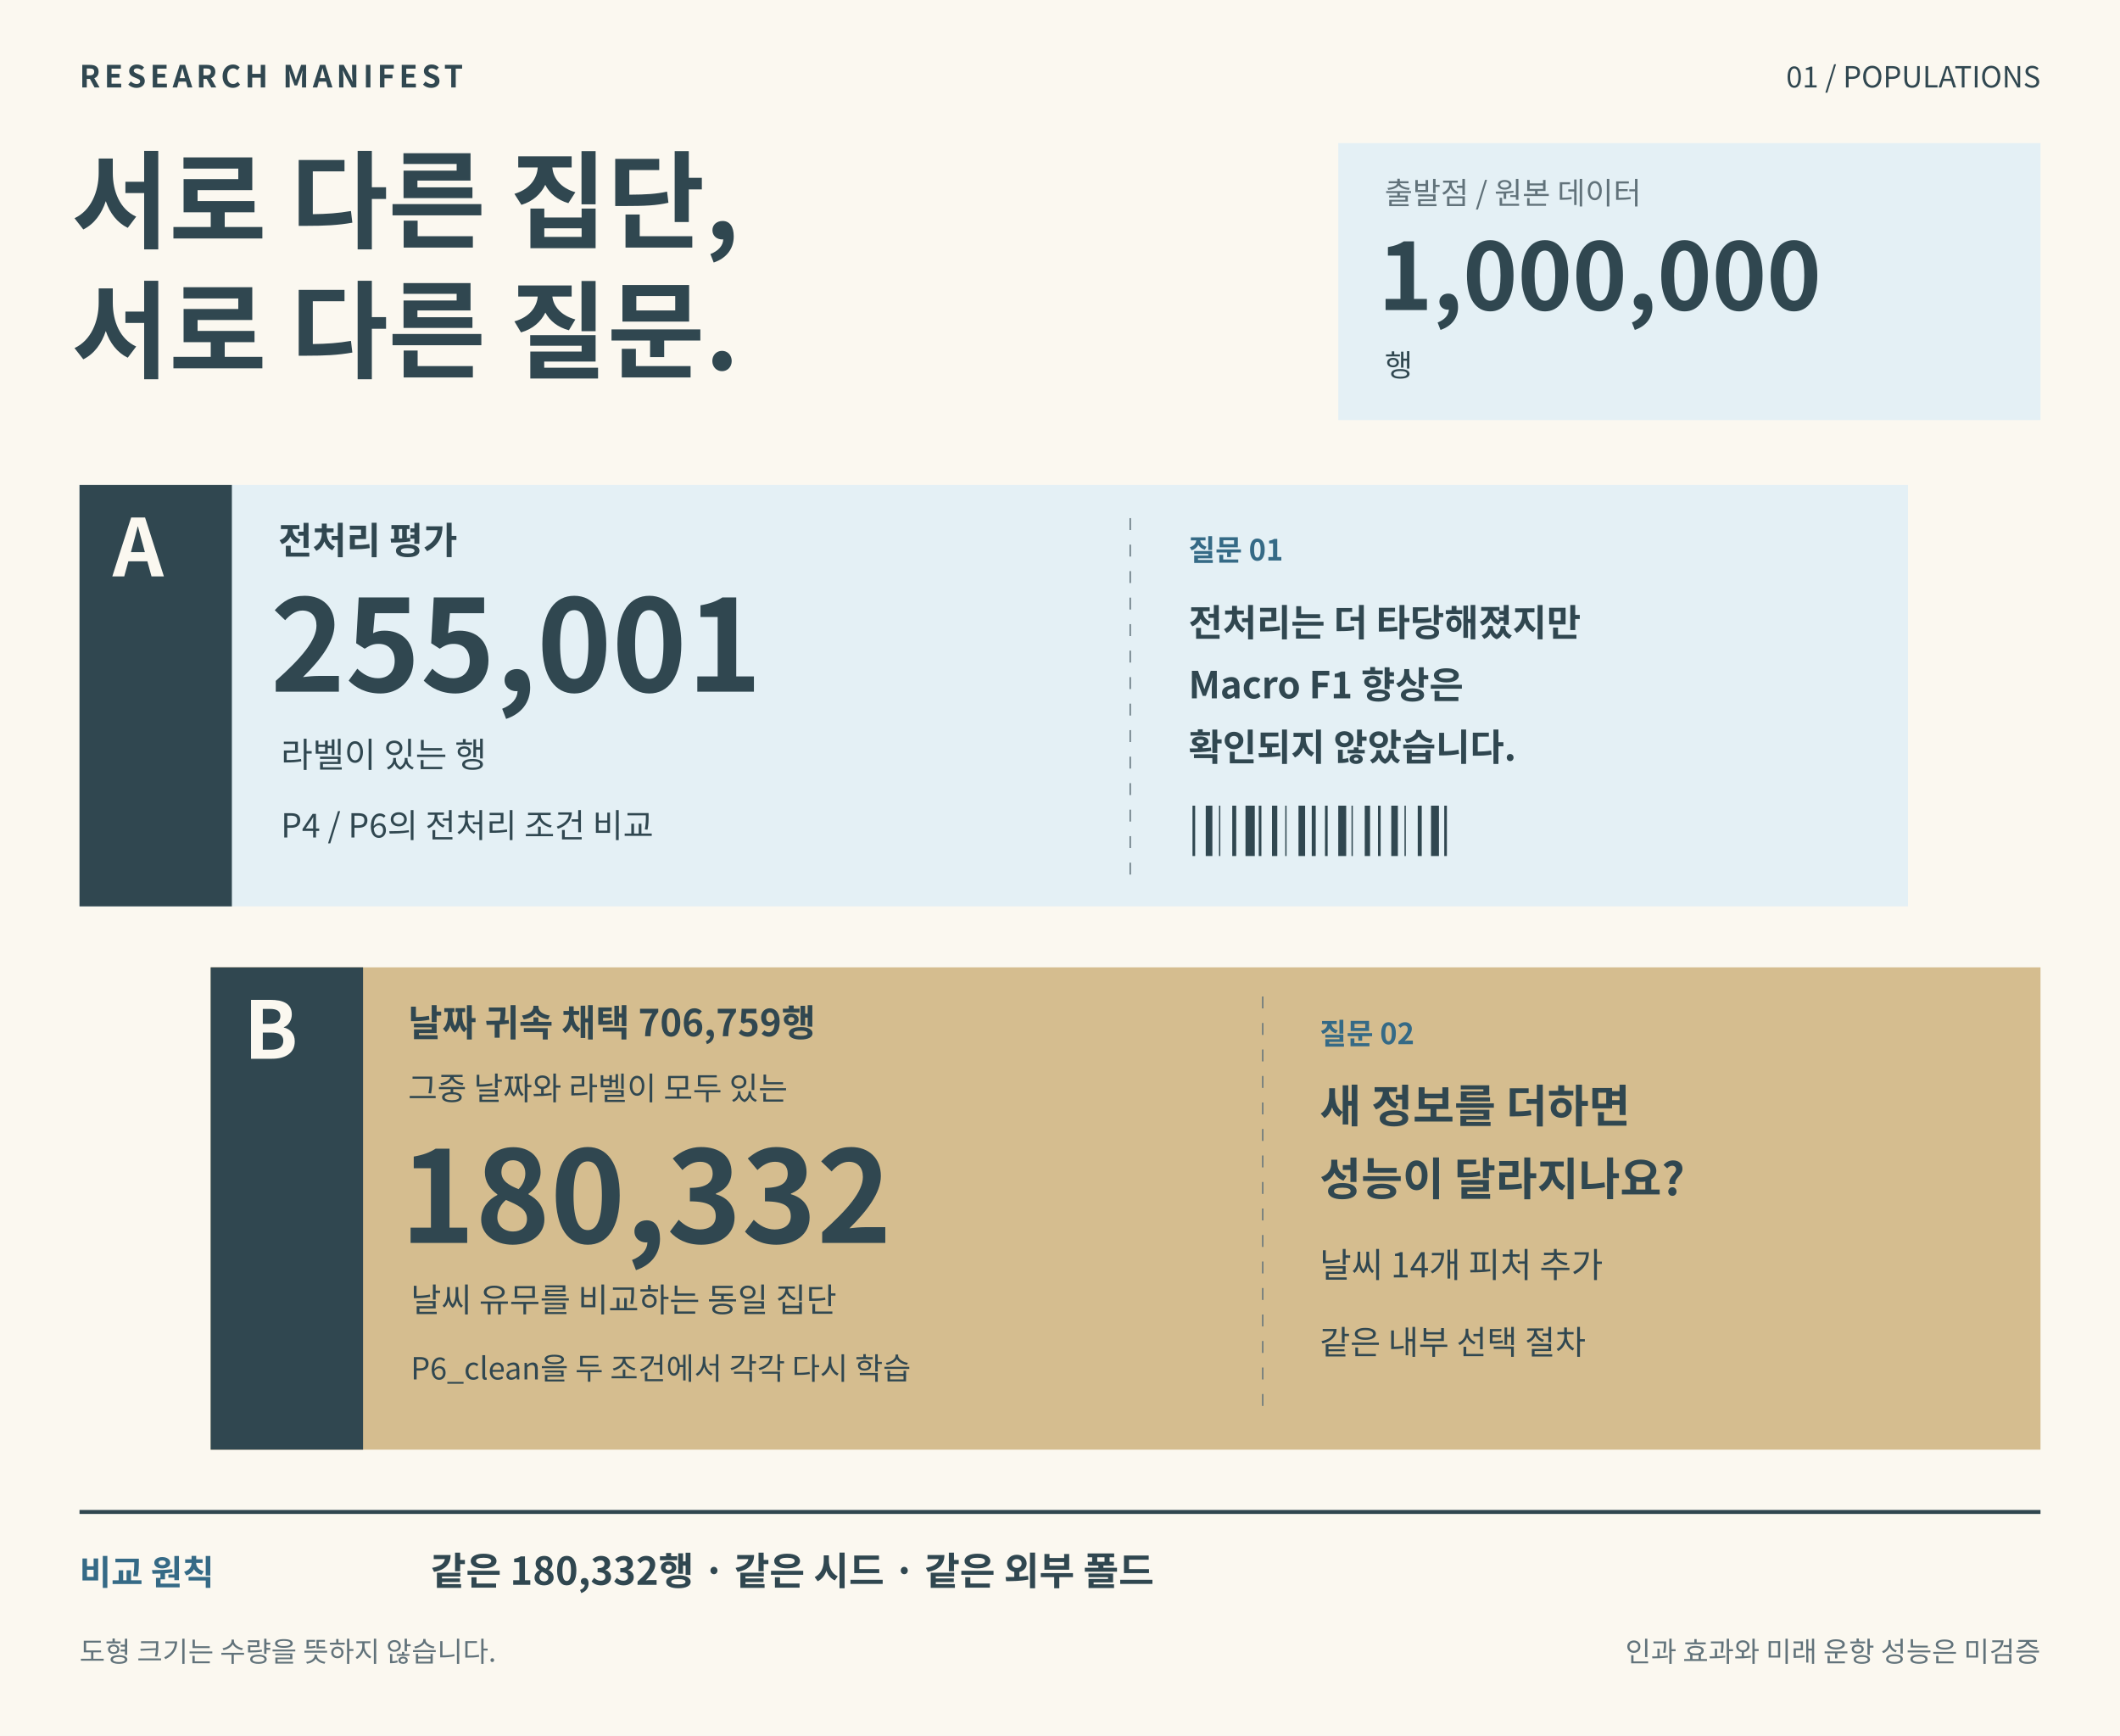
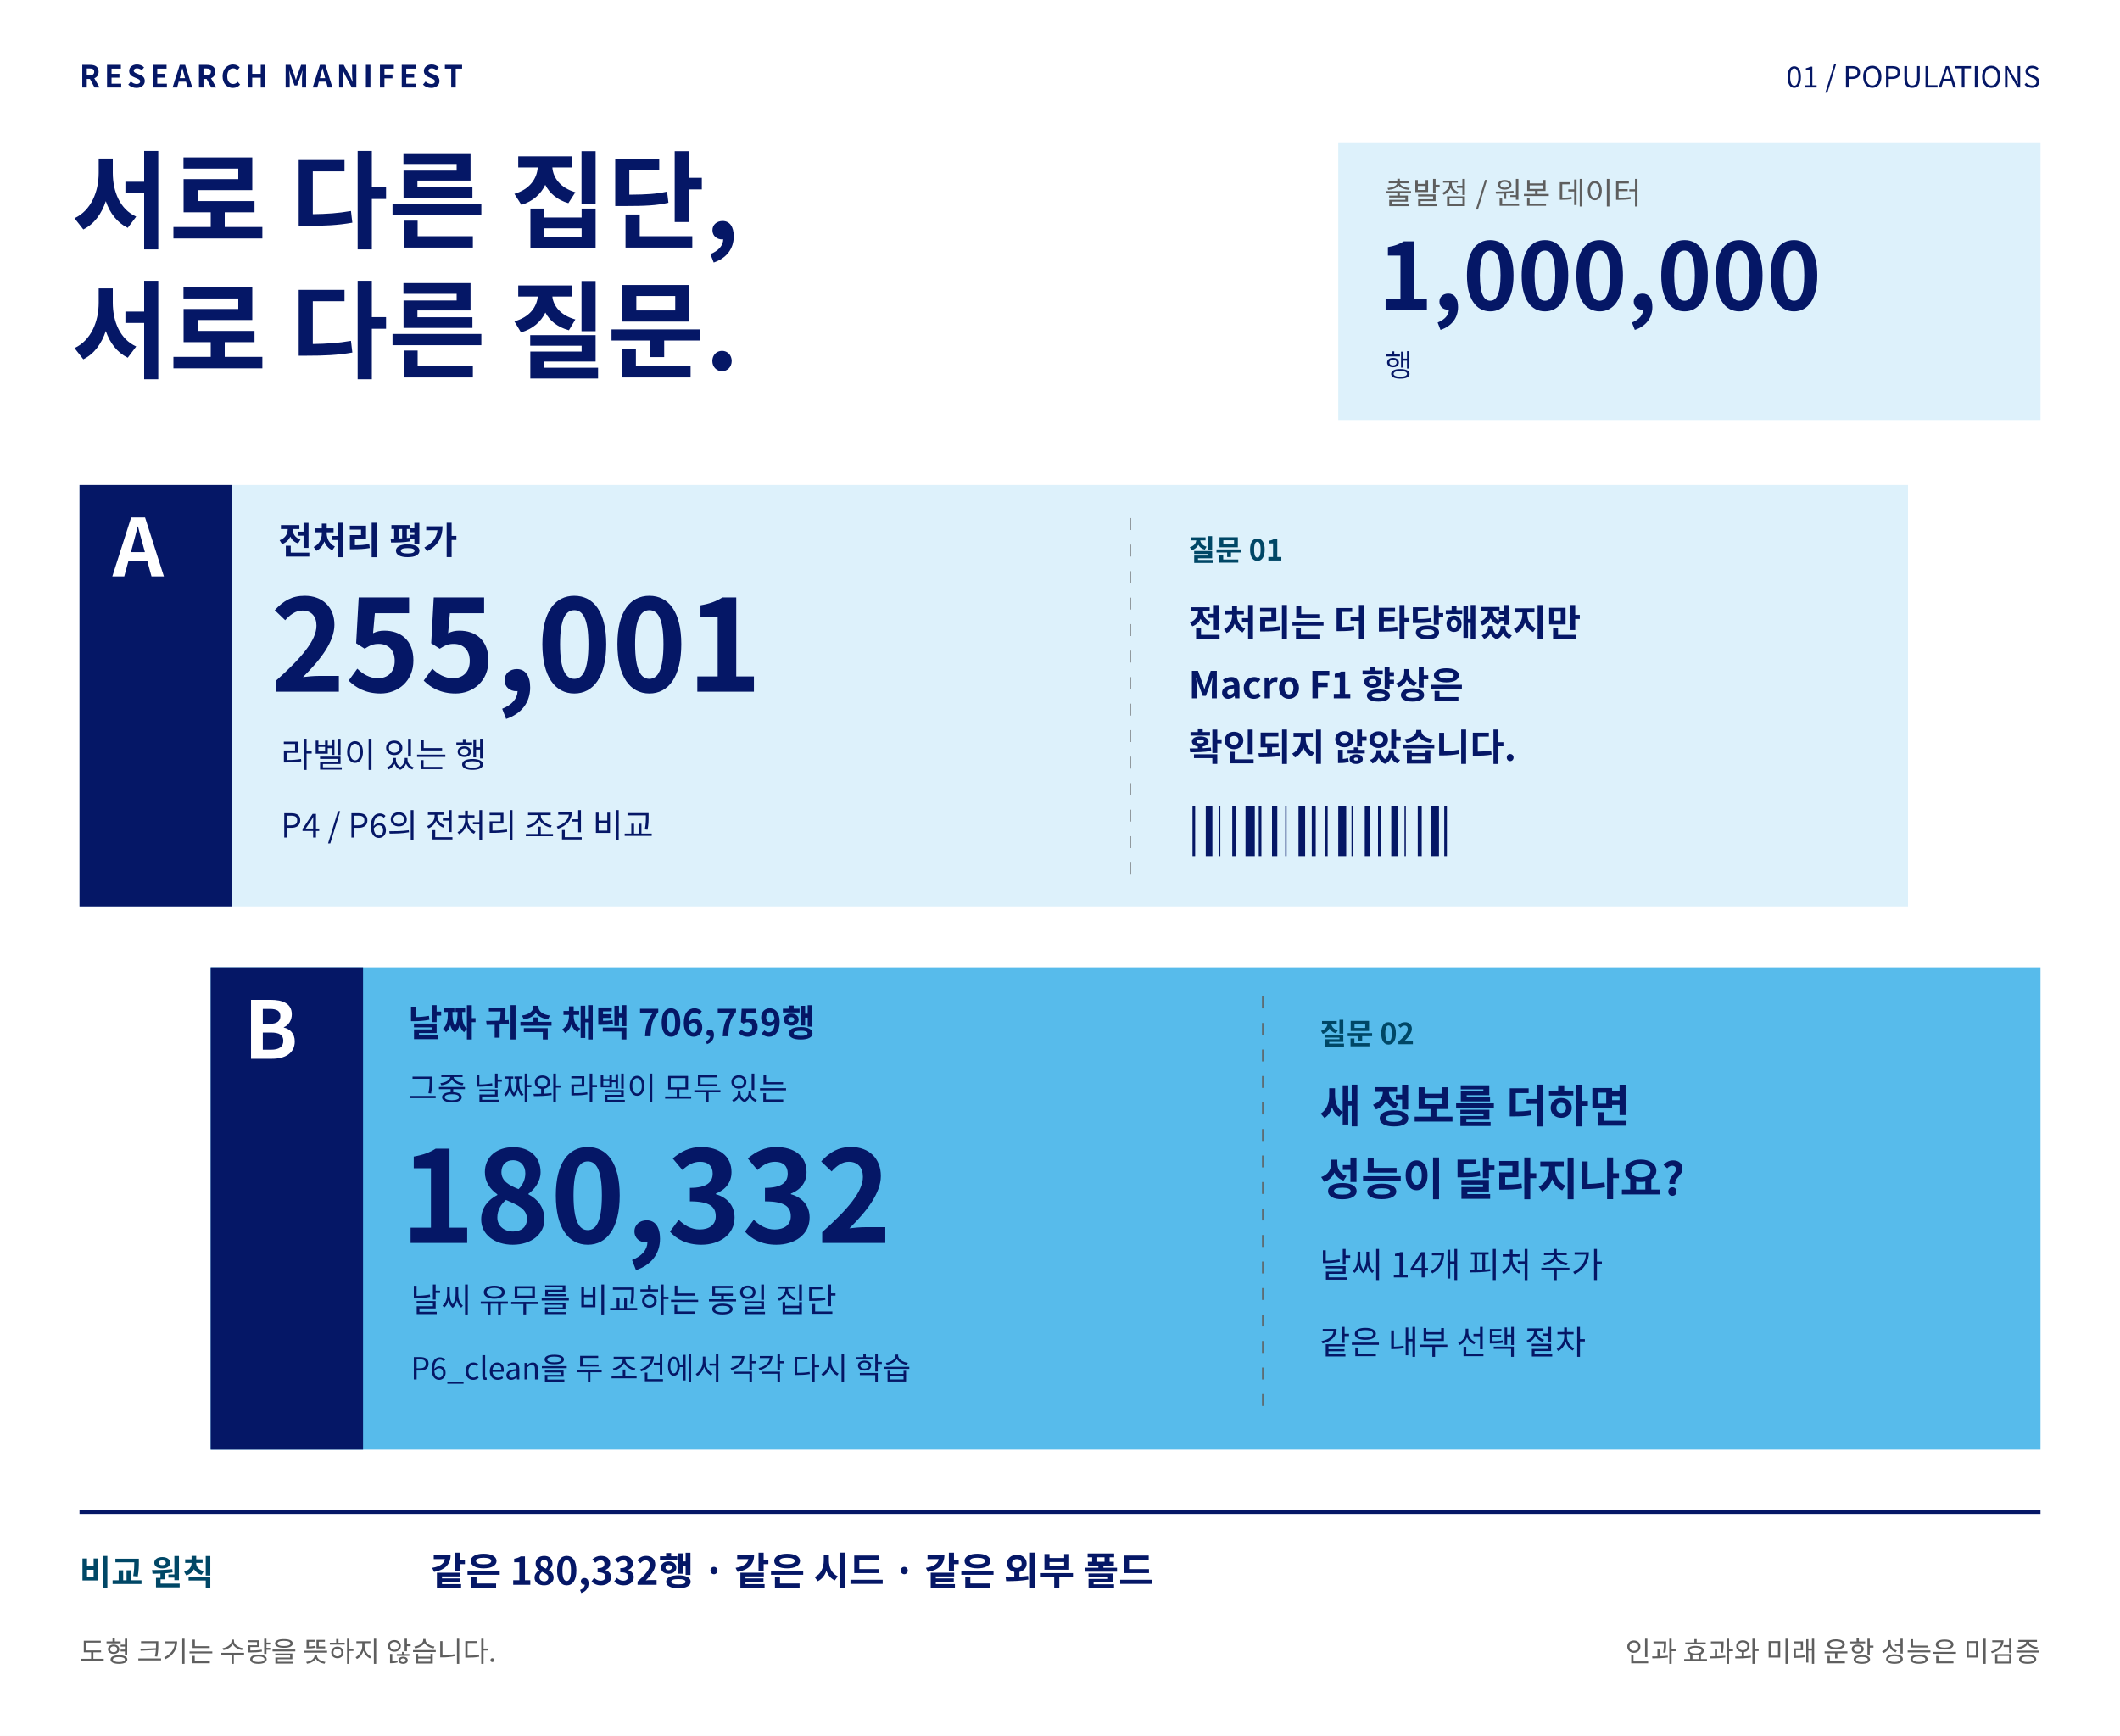
<svg xmlns="http://www.w3.org/2000/svg" width="1600" height="1310" viewBox="0 0 1600 1310" role="img" aria-labelledby="title desc">
-   <rect width="1600" height="1310" fill="#FBF8F0" />
-   <text x="60" y="66" fill="#304750" font-family="Noto Sans CJK KR, Malgun Gothic, Apple SD Gothic Neo, sans-serif" font-size="23" font-weight="700" text-anchor="start" style="font-variant-numeric:tabular-nums" letter-spacing="3">RESEARCH MANIFEST</text>
-   <text x="1540" y="66" fill="#304750" font-family="Noto Sans CJK KR, Malgun Gothic, Apple SD Gothic Neo, sans-serif" font-size="22" font-weight="400" text-anchor="end" style="font-variant-numeric:tabular-nums">01 / POPULATIONS</text>
-   <text x="54" y="181" fill="#304750" font-family="Noto Sans CJK KR, Malgun Gothic, Apple SD Gothic Neo, sans-serif" font-size="80" font-weight="900" text-anchor="start" style="font-variant-numeric:tabular-nums">서로 다른 집단,</text>
-   <text x="54" y="279" fill="#304750" font-family="Noto Sans CJK KR, Malgun Gothic, Apple SD Gothic Neo, sans-serif" font-size="80" font-weight="900" text-anchor="start" style="font-variant-numeric:tabular-nums">서로 다른 질문.</text>
-   <rect x="1010" y="108" width="530" height="209" fill="#E4F0F5" />
-   <text x="1045" y="154" fill="#61727A" font-family="Noto Sans CJK KR, Malgun Gothic, Apple SD Gothic Neo, sans-serif" font-size="23" font-weight="400" text-anchor="start" style="font-variant-numeric:tabular-nums">출발점 / 원본 데이터</text>
-   <text x="1040" y="234" fill="#304750" font-family="Noto Sans CJK KR, Malgun Gothic, Apple SD Gothic Neo, sans-serif" font-size="70" font-weight="800" text-anchor="start" style="font-variant-numeric:tabular-nums">1,000,000</text>
-   <text x="1045" y="284" fill="#304750" font-family="Noto Sans CJK KR, Malgun Gothic, Apple SD Gothic Neo, sans-serif" font-size="23" font-weight="400" text-anchor="start" style="font-variant-numeric:tabular-nums">행</text>
-   <rect x="60" y="366" width="1380" height="318" fill="#E4F0F5" />
-   <rect x="60" y="366" width="115" height="318" fill="#304750" />
-   <text x="85" y="435" fill="#FBF8F0" font-family="Noto Sans CJK KR, Malgun Gothic, Apple SD Gothic Neo, sans-serif" font-size="60" font-weight="900" text-anchor="start" style="font-variant-numeric:tabular-nums">A</text>
-   <text x="210" y="418" fill="#304750" font-family="Noto Sans CJK KR, Malgun Gothic, Apple SD Gothic Neo, sans-serif" font-size="28" font-weight="700" text-anchor="start" style="font-variant-numeric:tabular-nums">전처리 평가</text>
-   <text x="204" y="522" fill="#304750" font-family="Noto Sans CJK KR, Malgun Gothic, Apple SD Gothic Neo, sans-serif" font-size="96" font-weight="900" text-anchor="start" style="font-variant-numeric:tabular-nums">255,001</text>
-   <text x="212" y="579" fill="#304750" font-family="Noto Sans CJK KR, Malgun Gothic, Apple SD Gothic Neo, sans-serif" font-size="26" font-weight="400" text-anchor="start" style="font-variant-numeric:tabular-nums">라벨이 있는 행</text>
-   <text x="212" y="632" fill="#304750" font-family="Noto Sans CJK KR, Malgun Gothic, Apple SD Gothic Neo, sans-serif" font-size="25" font-weight="400" text-anchor="start" style="font-variant-numeric:tabular-nums">P4 / P6의 전처리 조건 비교</text>
-   <line x1="853" y1="391" x2="853" y2="400" stroke="#61727A" stroke-width="1" />
-   <line x1="853" y1="411" x2="853" y2="420" stroke="#61727A" stroke-width="1" />
-   <line x1="853" y1="431" x2="853" y2="440" stroke="#61727A" stroke-width="1" />
-   <line x1="853" y1="451" x2="853" y2="460" stroke="#61727A" stroke-width="1" />
-   <line x1="853" y1="471" x2="853" y2="480" stroke="#61727A" stroke-width="1" />
-   <line x1="853" y1="491" x2="853" y2="500" stroke="#61727A" stroke-width="1" />
-   <line x1="853" y1="511" x2="853" y2="520" stroke="#61727A" stroke-width="1" />
-   <line x1="853" y1="531" x2="853" y2="540" stroke="#61727A" stroke-width="1" />
-   <line x1="853" y1="551" x2="853" y2="560" stroke="#61727A" stroke-width="1" />
-   <line x1="853" y1="571" x2="853" y2="580" stroke="#61727A" stroke-width="1" />
-   <line x1="853" y1="591" x2="853" y2="600" stroke="#61727A" stroke-width="1" />
-   <line x1="853" y1="611" x2="853" y2="620" stroke="#61727A" stroke-width="1" />
-   <line x1="853" y1="631" x2="853" y2="640" stroke="#61727A" stroke-width="1" />
-   <line x1="853" y1="651" x2="853" y2="660" stroke="#61727A" stroke-width="1" />
-   <text x="897" y="423" fill="#356A86" font-family="Noto Sans CJK KR, Malgun Gothic, Apple SD Gothic Neo, sans-serif" font-size="22" font-weight="700" text-anchor="start" style="font-variant-numeric:tabular-nums">질문 01</text>
-   <text x="897" y="480" fill="#304750" font-family="Noto Sans CJK KR, Malgun Gothic, Apple SD Gothic Neo, sans-serif" font-size="28" font-weight="700" text-anchor="start" style="font-variant-numeric:tabular-nums">전처리는 더 타당해졌지만</text>
-   <text x="897" y="527" fill="#304750" font-family="Noto Sans CJK KR, Malgun Gothic, Apple SD Gothic Neo, sans-serif" font-size="28" font-weight="700" text-anchor="start" style="font-variant-numeric:tabular-nums">Macro F1 향상은</text>
-   <text x="897" y="574" fill="#304750" font-family="Noto Sans CJK KR, Malgun Gothic, Apple SD Gothic Neo, sans-serif" font-size="28" font-weight="700" text-anchor="start" style="font-variant-numeric:tabular-nums">확인되지 않았습니다.</text>
-   <rect x="900" y="608" width="2" height="38" fill="#304750" />
-   <rect x="910" y="608" width="5" height="38" fill="#304750" />
-   <rect x="920" y="608" width="1" height="38" fill="#304750" />
-   <rect x="930" y="608" width="3" height="38" fill="#304750" />
-   <rect x="940" y="608" width="7" height="38" fill="#304750" />
-   <rect x="950" y="608" width="2" height="38" fill="#304750" />
-   <rect x="960" y="608" width="4" height="38" fill="#304750" />
-   <rect x="970" y="608" width="1" height="38" fill="#304750" />
-   <rect x="980" y="608" width="5" height="38" fill="#304750" />
-   <rect x="990" y="608" width="3" height="38" fill="#304750" />
-   <rect x="1000" y="608" width="2" height="38" fill="#304750" />
-   <rect x="1010" y="608" width="6" height="38" fill="#304750" />
-   <rect x="1020" y="608" width="1" height="38" fill="#304750" />
-   <rect x="1030" y="608" width="4" height="38" fill="#304750" />
-   <rect x="1040" y="608" width="2" height="38" fill="#304750" />
-   <rect x="1050" y="608" width="5" height="38" fill="#304750" />
-   <rect x="1060" y="608" width="1" height="38" fill="#304750" />
-   <rect x="1070" y="608" width="3" height="38" fill="#304750" />
-   <rect x="1080" y="608" width="6" height="38" fill="#304750" />
-   <rect x="1090" y="608" width="2" height="38" fill="#304750" />
-   <rect x="159" y="730" width="1381" height="364" fill="#D5BD8F" />
-   <rect x="159" y="730" width="115" height="364" fill="#304750" />
-   <text x="184" y="799" fill="#FBF8F0" font-family="Noto Sans CJK KR, Malgun Gothic, Apple SD Gothic Neo, sans-serif" font-size="60" font-weight="900" text-anchor="start" style="font-variant-numeric:tabular-nums">B</text>
-   <text x="308" y="782" fill="#304750" font-family="Noto Sans CJK KR, Malgun Gothic, Apple SD Gothic Neo, sans-serif" font-size="28" font-weight="700" text-anchor="start" style="font-variant-numeric:tabular-nums">날짜 귀속 채택 706,759행</text>
-   <text x="308" y="830" fill="#304750" font-family="Noto Sans CJK KR, Malgun Gothic, Apple SD Gothic Neo, sans-serif" font-size="24" font-weight="400" text-anchor="start" style="font-variant-numeric:tabular-nums">그중 날짜와 라벨이 모두 있는</text>
-   <text x="302" y="938" fill="#304750" font-family="Noto Sans CJK KR, Malgun Gothic, Apple SD Gothic Neo, sans-serif" font-size="96" font-weight="900" text-anchor="start" style="font-variant-numeric:tabular-nums">180,332</text>
-   <text x="310" y="990" fill="#304750" font-family="Noto Sans CJK KR, Malgun Gothic, Apple SD Gothic Neo, sans-serif" font-size="25" font-weight="400" text-anchor="start" style="font-variant-numeric:tabular-nums">날씨 유무를 비교하는 동일 집단</text>
-   <text x="310" y="1041" fill="#304750" font-family="Noto Sans CJK KR, Malgun Gothic, Apple SD Gothic Neo, sans-serif" font-size="23" font-weight="400" text-anchor="start" style="font-variant-numeric:tabular-nums">P6_clean을 두 조건에서 각각 다시 학습</text>
-   <line x1="953" y1="752" x2="953" y2="761" stroke="#61727A" stroke-width="1" />
-   <line x1="953" y1="772" x2="953" y2="781" stroke="#61727A" stroke-width="1" />
-   <line x1="953" y1="792" x2="953" y2="801" stroke="#61727A" stroke-width="1" />
-   <line x1="953" y1="812" x2="953" y2="821" stroke="#61727A" stroke-width="1" />
-   <line x1="953" y1="832" x2="953" y2="841" stroke="#61727A" stroke-width="1" />
-   <line x1="953" y1="852" x2="953" y2="861" stroke="#61727A" stroke-width="1" />
-   <line x1="953" y1="872" x2="953" y2="881" stroke="#61727A" stroke-width="1" />
-   <line x1="953" y1="892" x2="953" y2="901" stroke="#61727A" stroke-width="1" />
-   <line x1="953" y1="912" x2="953" y2="921" stroke="#61727A" stroke-width="1" />
-   <line x1="953" y1="932" x2="953" y2="941" stroke="#61727A" stroke-width="1" />
-   <line x1="953" y1="952" x2="953" y2="961" stroke="#61727A" stroke-width="1" />
-   <line x1="953" y1="972" x2="953" y2="981" stroke="#61727A" stroke-width="1" />
-   <line x1="953" y1="992" x2="953" y2="1001" stroke="#61727A" stroke-width="1" />
-   <line x1="953" y1="1012" x2="953" y2="1021" stroke="#61727A" stroke-width="1" />
-   <line x1="953" y1="1032" x2="953" y2="1041" stroke="#61727A" stroke-width="1" />
-   <line x1="953" y1="1052" x2="953" y2="1061" stroke="#61727A" stroke-width="1" />
-   <text x="996" y="788" fill="#356A86" font-family="Noto Sans CJK KR, Malgun Gothic, Apple SD Gothic Neo, sans-serif" font-size="22" font-weight="700" text-anchor="start" style="font-variant-numeric:tabular-nums">질문 02</text>
-   <text x="996" y="847" fill="#304750" font-family="Noto Sans CJK KR, Malgun Gothic, Apple SD Gothic Neo, sans-serif" font-size="34" font-weight="700" text-anchor="start" style="font-variant-numeric:tabular-nums">새 정보를 더하면</text>
-   <text x="996" y="902" fill="#304750" font-family="Noto Sans CJK KR, Malgun Gothic, Apple SD Gothic Neo, sans-serif" font-size="34" font-weight="700" text-anchor="start" style="font-variant-numeric:tabular-nums">성능이 달라지나요?</text>
-   <text x="996" y="964" fill="#304750" font-family="Noto Sans CJK KR, Malgun Gothic, Apple SD Gothic Neo, sans-serif" font-size="26" font-weight="400" text-anchor="start" style="font-variant-numeric:tabular-nums">날씨 14개 피처 추가</text>
-   <text x="996" y="1022" fill="#304750" font-family="Noto Sans CJK KR, Malgun Gothic, Apple SD Gothic Neo, sans-serif" font-size="25" font-weight="400" text-anchor="start" style="font-variant-numeric:tabular-nums">같은 내부 선택 절차</text>
-   <line x1="60" y1="1141" x2="1540" y2="1141" stroke="#304750" stroke-width="3" />
-   <text x="60" y="1196" fill="#356A86" font-family="Noto Sans CJK KR, Malgun Gothic, Apple SD Gothic Neo, sans-serif" font-size="26" font-weight="700" text-anchor="start" style="font-variant-numeric:tabular-nums">비교 원칙</text>
-   <text x="325" y="1196" fill="#304750" font-family="Noto Sans CJK KR, Malgun Gothic, Apple SD Gothic Neo, sans-serif" font-size="29" font-weight="700" text-anchor="start" style="font-variant-numeric:tabular-nums">같은 180,332행 · 같은 시드 · 같은 외부 폴드</text>
-   <text x="60" y="1254" fill="#61727A" font-family="Noto Sans CJK KR, Malgun Gothic, Apple SD Gothic Neo, sans-serif" font-size="21" font-weight="400" text-anchor="start" style="font-variant-numeric:tabular-nums">도형 크기는 수량을 뜻하지 않습니다.</text>
-   <text x="1540" y="1254" fill="#61727A" font-family="Noto Sans CJK KR, Malgun Gothic, Apple SD Gothic Neo, sans-serif" font-size="21" font-weight="400" text-anchor="end" style="font-variant-numeric:tabular-nums">인과 효과와 미래 운항 성능은 미검증</text>
+   <rect width="1600" height="1310" fill="#FFFFFF" />
+   <text x="60" y="66" fill="#051766" font-family="Noto Sans CJK KR, Malgun Gothic, Apple SD Gothic Neo, sans-serif" font-size="23" font-weight="700" text-anchor="start" style="font-variant-numeric:tabular-nums" letter-spacing="3">RESEARCH MANIFEST</text>
+   <text x="1540" y="66" fill="#051766" font-family="Noto Sans CJK KR, Malgun Gothic, Apple SD Gothic Neo, sans-serif" font-size="22" font-weight="400" text-anchor="end" style="font-variant-numeric:tabular-nums">01 / POPULATIONS</text>
+   <text x="54" y="181" fill="#051766" font-family="Noto Sans CJK KR, Malgun Gothic, Apple SD Gothic Neo, sans-serif" font-size="80" font-weight="900" text-anchor="start" style="font-variant-numeric:tabular-nums">서로 다른 집단,</text>
+   <text x="54" y="279" fill="#051766" font-family="Noto Sans CJK KR, Malgun Gothic, Apple SD Gothic Neo, sans-serif" font-size="80" font-weight="900" text-anchor="start" style="font-variant-numeric:tabular-nums">서로 다른 질문.</text>
+   <rect x="1010" y="108" width="530" height="209" fill="#DDF1FB" />
+   <text x="1045" y="154" fill="#5E5E5E" font-family="Noto Sans CJK KR, Malgun Gothic, Apple SD Gothic Neo, sans-serif" font-size="23" font-weight="400" text-anchor="start" style="font-variant-numeric:tabular-nums">출발점 / 원본 데이터</text>
+   <text x="1040" y="234" fill="#051766" font-family="Noto Sans CJK KR, Malgun Gothic, Apple SD Gothic Neo, sans-serif" font-size="70" font-weight="800" text-anchor="start" style="font-variant-numeric:tabular-nums">1,000,000</text>
+   <text x="1045" y="284" fill="#051766" font-family="Noto Sans CJK KR, Malgun Gothic, Apple SD Gothic Neo, sans-serif" font-size="23" font-weight="400" text-anchor="start" style="font-variant-numeric:tabular-nums">행</text>
+   <rect x="60" y="366" width="1380" height="318" fill="#DDF1FB" />
+   <rect x="60" y="366" width="115" height="318" fill="#051766" />
+   <text x="85" y="435" fill="#FFFFFF" font-family="Noto Sans CJK KR, Malgun Gothic, Apple SD Gothic Neo, sans-serif" font-size="60" font-weight="900" text-anchor="start" style="font-variant-numeric:tabular-nums">A</text>
+   <text x="210" y="418" fill="#051766" font-family="Noto Sans CJK KR, Malgun Gothic, Apple SD Gothic Neo, sans-serif" font-size="28" font-weight="700" text-anchor="start" style="font-variant-numeric:tabular-nums">전처리 평가</text>
+   <text x="204" y="522" fill="#051766" font-family="Noto Sans CJK KR, Malgun Gothic, Apple SD Gothic Neo, sans-serif" font-size="96" font-weight="900" text-anchor="start" style="font-variant-numeric:tabular-nums">255,001</text>
+   <text x="212" y="579" fill="#051766" font-family="Noto Sans CJK KR, Malgun Gothic, Apple SD Gothic Neo, sans-serif" font-size="26" font-weight="400" text-anchor="start" style="font-variant-numeric:tabular-nums">라벨이 있는 행</text>
+   <text x="212" y="632" fill="#051766" font-family="Noto Sans CJK KR, Malgun Gothic, Apple SD Gothic Neo, sans-serif" font-size="25" font-weight="400" text-anchor="start" style="font-variant-numeric:tabular-nums">P4 / P6의 전처리 조건 비교</text>
+   <line x1="853" y1="391" x2="853" y2="400" stroke="#5E5E5E" stroke-width="1" />
+   <line x1="853" y1="411" x2="853" y2="420" stroke="#5E5E5E" stroke-width="1" />
+   <line x1="853" y1="431" x2="853" y2="440" stroke="#5E5E5E" stroke-width="1" />
+   <line x1="853" y1="451" x2="853" y2="460" stroke="#5E5E5E" stroke-width="1" />
+   <line x1="853" y1="471" x2="853" y2="480" stroke="#5E5E5E" stroke-width="1" />
+   <line x1="853" y1="491" x2="853" y2="500" stroke="#5E5E5E" stroke-width="1" />
+   <line x1="853" y1="511" x2="853" y2="520" stroke="#5E5E5E" stroke-width="1" />
+   <line x1="853" y1="531" x2="853" y2="540" stroke="#5E5E5E" stroke-width="1" />
+   <line x1="853" y1="551" x2="853" y2="560" stroke="#5E5E5E" stroke-width="1" />
+   <line x1="853" y1="571" x2="853" y2="580" stroke="#5E5E5E" stroke-width="1" />
+   <line x1="853" y1="591" x2="853" y2="600" stroke="#5E5E5E" stroke-width="1" />
+   <line x1="853" y1="611" x2="853" y2="620" stroke="#5E5E5E" stroke-width="1" />
+   <line x1="853" y1="631" x2="853" y2="640" stroke="#5E5E5E" stroke-width="1" />
+   <line x1="853" y1="651" x2="853" y2="660" stroke="#5E5E5E" stroke-width="1" />
+   <text x="897" y="423" fill="#004766" font-family="Noto Sans CJK KR, Malgun Gothic, Apple SD Gothic Neo, sans-serif" font-size="22" font-weight="700" text-anchor="start" style="font-variant-numeric:tabular-nums">질문 01</text>
+   <text x="897" y="480" fill="#051766" font-family="Noto Sans CJK KR, Malgun Gothic, Apple SD Gothic Neo, sans-serif" font-size="28" font-weight="700" text-anchor="start" style="font-variant-numeric:tabular-nums">전처리는 더 타당해졌지만</text>
+   <text x="897" y="527" fill="#051766" font-family="Noto Sans CJK KR, Malgun Gothic, Apple SD Gothic Neo, sans-serif" font-size="28" font-weight="700" text-anchor="start" style="font-variant-numeric:tabular-nums">Macro F1 향상은</text>
+   <text x="897" y="574" fill="#051766" font-family="Noto Sans CJK KR, Malgun Gothic, Apple SD Gothic Neo, sans-serif" font-size="28" font-weight="700" text-anchor="start" style="font-variant-numeric:tabular-nums">확인되지 않았습니다.</text>
+   <rect x="900" y="608" width="2" height="38" fill="#051766" />
+   <rect x="910" y="608" width="5" height="38" fill="#051766" />
+   <rect x="920" y="608" width="1" height="38" fill="#051766" />
+   <rect x="930" y="608" width="3" height="38" fill="#051766" />
+   <rect x="940" y="608" width="7" height="38" fill="#051766" />
+   <rect x="950" y="608" width="2" height="38" fill="#051766" />
+   <rect x="960" y="608" width="4" height="38" fill="#051766" />
+   <rect x="970" y="608" width="1" height="38" fill="#051766" />
+   <rect x="980" y="608" width="5" height="38" fill="#051766" />
+   <rect x="990" y="608" width="3" height="38" fill="#051766" />
+   <rect x="1000" y="608" width="2" height="38" fill="#051766" />
+   <rect x="1010" y="608" width="6" height="38" fill="#051766" />
+   <rect x="1020" y="608" width="1" height="38" fill="#051766" />
+   <rect x="1030" y="608" width="4" height="38" fill="#051766" />
+   <rect x="1040" y="608" width="2" height="38" fill="#051766" />
+   <rect x="1050" y="608" width="5" height="38" fill="#051766" />
+   <rect x="1060" y="608" width="1" height="38" fill="#051766" />
+   <rect x="1070" y="608" width="3" height="38" fill="#051766" />
+   <rect x="1080" y="608" width="6" height="38" fill="#051766" />
+   <rect x="1090" y="608" width="2" height="38" fill="#051766" />
+   <rect x="159" y="730" width="1381" height="364" fill="#57BBEB" />
+   <rect x="159" y="730" width="115" height="364" fill="#051766" />
+   <text x="184" y="799" fill="#FFFFFF" font-family="Noto Sans CJK KR, Malgun Gothic, Apple SD Gothic Neo, sans-serif" font-size="60" font-weight="900" text-anchor="start" style="font-variant-numeric:tabular-nums">B</text>
+   <text x="308" y="782" fill="#051766" font-family="Noto Sans CJK KR, Malgun Gothic, Apple SD Gothic Neo, sans-serif" font-size="28" font-weight="700" text-anchor="start" style="font-variant-numeric:tabular-nums">날짜 귀속 채택 706,759행</text>
+   <text x="308" y="830" fill="#051766" font-family="Noto Sans CJK KR, Malgun Gothic, Apple SD Gothic Neo, sans-serif" font-size="24" font-weight="400" text-anchor="start" style="font-variant-numeric:tabular-nums">그중 날짜와 라벨이 모두 있는</text>
+   <text x="302" y="938" fill="#051766" font-family="Noto Sans CJK KR, Malgun Gothic, Apple SD Gothic Neo, sans-serif" font-size="96" font-weight="900" text-anchor="start" style="font-variant-numeric:tabular-nums">180,332</text>
+   <text x="310" y="990" fill="#051766" font-family="Noto Sans CJK KR, Malgun Gothic, Apple SD Gothic Neo, sans-serif" font-size="25" font-weight="400" text-anchor="start" style="font-variant-numeric:tabular-nums">날씨 유무를 비교하는 동일 집단</text>
+   <text x="310" y="1041" fill="#051766" font-family="Noto Sans CJK KR, Malgun Gothic, Apple SD Gothic Neo, sans-serif" font-size="23" font-weight="400" text-anchor="start" style="font-variant-numeric:tabular-nums">P6_clean을 두 조건에서 각각 다시 학습</text>
+   <line x1="953" y1="752" x2="953" y2="761" stroke="#5E5E5E" stroke-width="1" />
+   <line x1="953" y1="772" x2="953" y2="781" stroke="#5E5E5E" stroke-width="1" />
+   <line x1="953" y1="792" x2="953" y2="801" stroke="#5E5E5E" stroke-width="1" />
+   <line x1="953" y1="812" x2="953" y2="821" stroke="#5E5E5E" stroke-width="1" />
+   <line x1="953" y1="832" x2="953" y2="841" stroke="#5E5E5E" stroke-width="1" />
+   <line x1="953" y1="852" x2="953" y2="861" stroke="#5E5E5E" stroke-width="1" />
+   <line x1="953" y1="872" x2="953" y2="881" stroke="#5E5E5E" stroke-width="1" />
+   <line x1="953" y1="892" x2="953" y2="901" stroke="#5E5E5E" stroke-width="1" />
+   <line x1="953" y1="912" x2="953" y2="921" stroke="#5E5E5E" stroke-width="1" />
+   <line x1="953" y1="932" x2="953" y2="941" stroke="#5E5E5E" stroke-width="1" />
+   <line x1="953" y1="952" x2="953" y2="961" stroke="#5E5E5E" stroke-width="1" />
+   <line x1="953" y1="972" x2="953" y2="981" stroke="#5E5E5E" stroke-width="1" />
+   <line x1="953" y1="992" x2="953" y2="1001" stroke="#5E5E5E" stroke-width="1" />
+   <line x1="953" y1="1012" x2="953" y2="1021" stroke="#5E5E5E" stroke-width="1" />
+   <line x1="953" y1="1032" x2="953" y2="1041" stroke="#5E5E5E" stroke-width="1" />
+   <line x1="953" y1="1052" x2="953" y2="1061" stroke="#5E5E5E" stroke-width="1" />
+   <text x="996" y="788" fill="#004766" font-family="Noto Sans CJK KR, Malgun Gothic, Apple SD Gothic Neo, sans-serif" font-size="22" font-weight="700" text-anchor="start" style="font-variant-numeric:tabular-nums">질문 02</text>
+   <text x="996" y="847" fill="#051766" font-family="Noto Sans CJK KR, Malgun Gothic, Apple SD Gothic Neo, sans-serif" font-size="34" font-weight="700" text-anchor="start" style="font-variant-numeric:tabular-nums">새 정보를 더하면</text>
+   <text x="996" y="902" fill="#051766" font-family="Noto Sans CJK KR, Malgun Gothic, Apple SD Gothic Neo, sans-serif" font-size="34" font-weight="700" text-anchor="start" style="font-variant-numeric:tabular-nums">성능이 달라지나요?</text>
+   <text x="996" y="964" fill="#051766" font-family="Noto Sans CJK KR, Malgun Gothic, Apple SD Gothic Neo, sans-serif" font-size="26" font-weight="400" text-anchor="start" style="font-variant-numeric:tabular-nums">날씨 14개 피처 추가</text>
+   <text x="996" y="1022" fill="#051766" font-family="Noto Sans CJK KR, Malgun Gothic, Apple SD Gothic Neo, sans-serif" font-size="25" font-weight="400" text-anchor="start" style="font-variant-numeric:tabular-nums">같은 내부 선택 절차</text>
+   <line x1="60" y1="1141" x2="1540" y2="1141" stroke="#051766" stroke-width="3" />
+   <text x="60" y="1196" fill="#004766" font-family="Noto Sans CJK KR, Malgun Gothic, Apple SD Gothic Neo, sans-serif" font-size="26" font-weight="700" text-anchor="start" style="font-variant-numeric:tabular-nums">비교 원칙</text>
+   <text x="325" y="1196" fill="#051766" font-family="Noto Sans CJK KR, Malgun Gothic, Apple SD Gothic Neo, sans-serif" font-size="29" font-weight="700" text-anchor="start" style="font-variant-numeric:tabular-nums">같은 180,332행 · 같은 시드 · 같은 외부 폴드</text>
+   <text x="60" y="1254" fill="#5E5E5E" font-family="Noto Sans CJK KR, Malgun Gothic, Apple SD Gothic Neo, sans-serif" font-size="21" font-weight="400" text-anchor="start" style="font-variant-numeric:tabular-nums">도형 크기는 수량을 뜻하지 않습니다.</text>
+   <text x="1540" y="1254" fill="#5E5E5E" font-family="Noto Sans CJK KR, Malgun Gothic, Apple SD Gothic Neo, sans-serif" font-size="21" font-weight="400" text-anchor="end" style="font-variant-numeric:tabular-nums">인과 효과와 미래 운항 성능은 미검증</text>
</svg>
